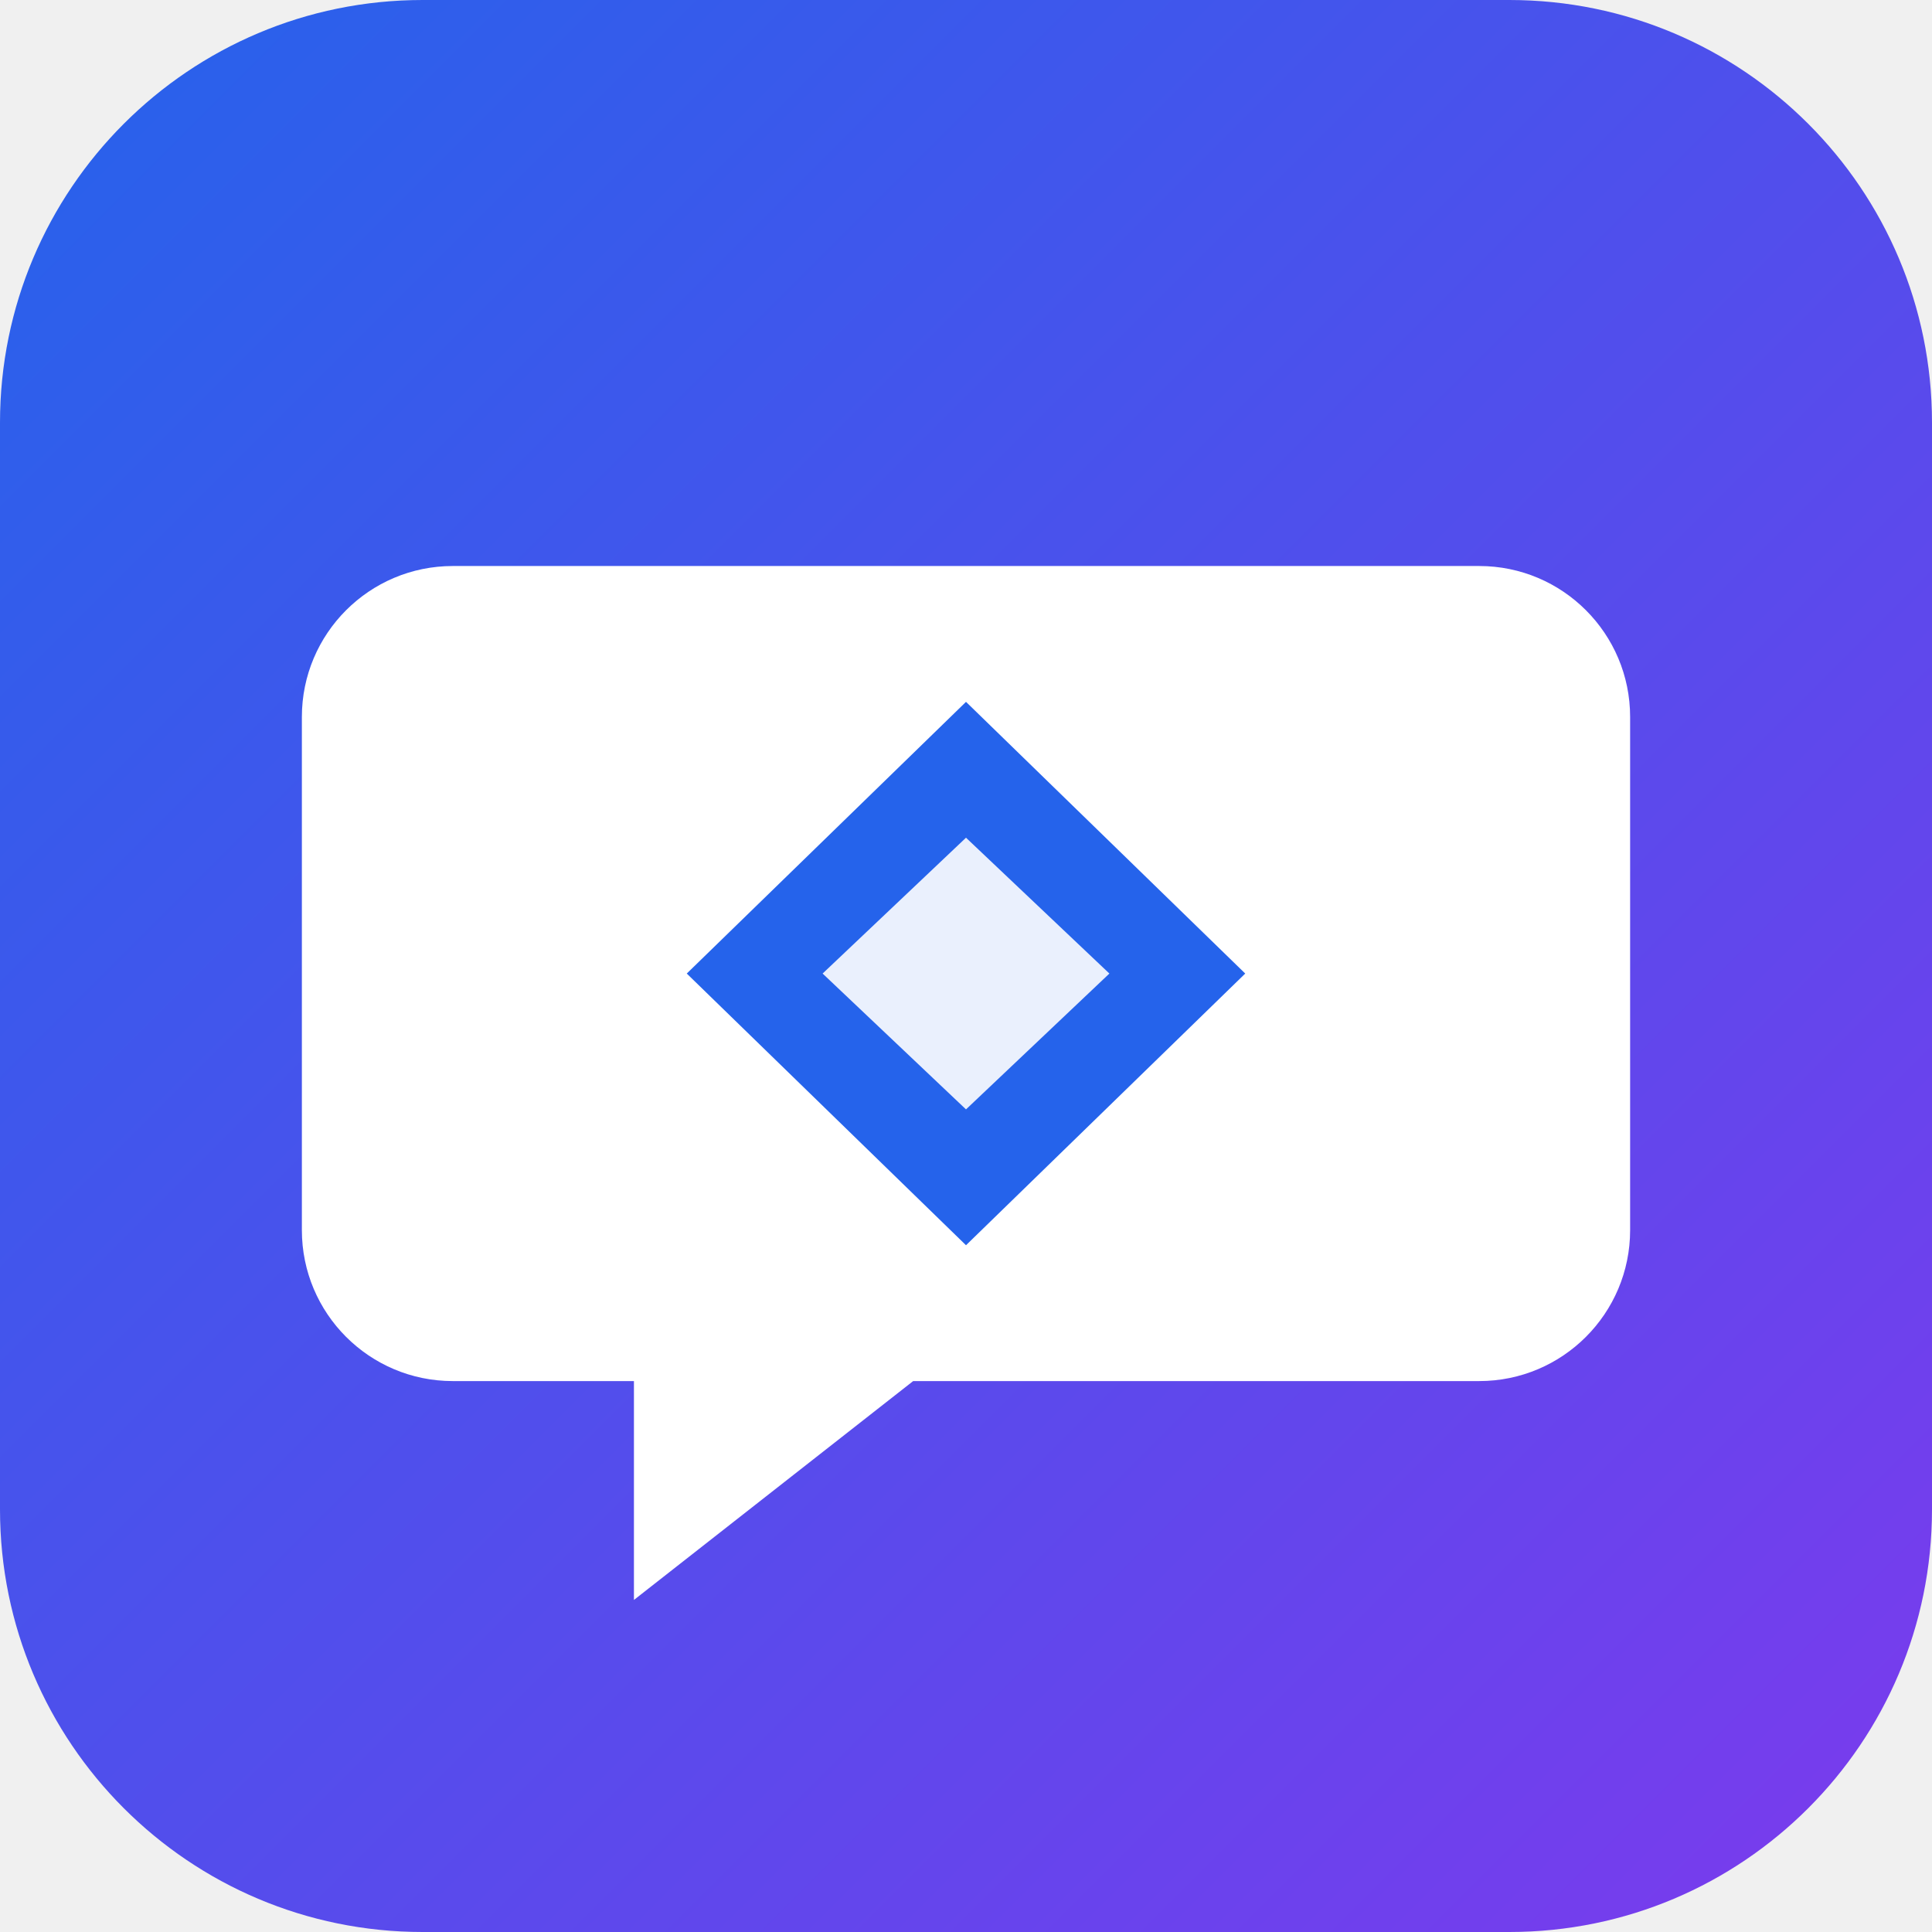
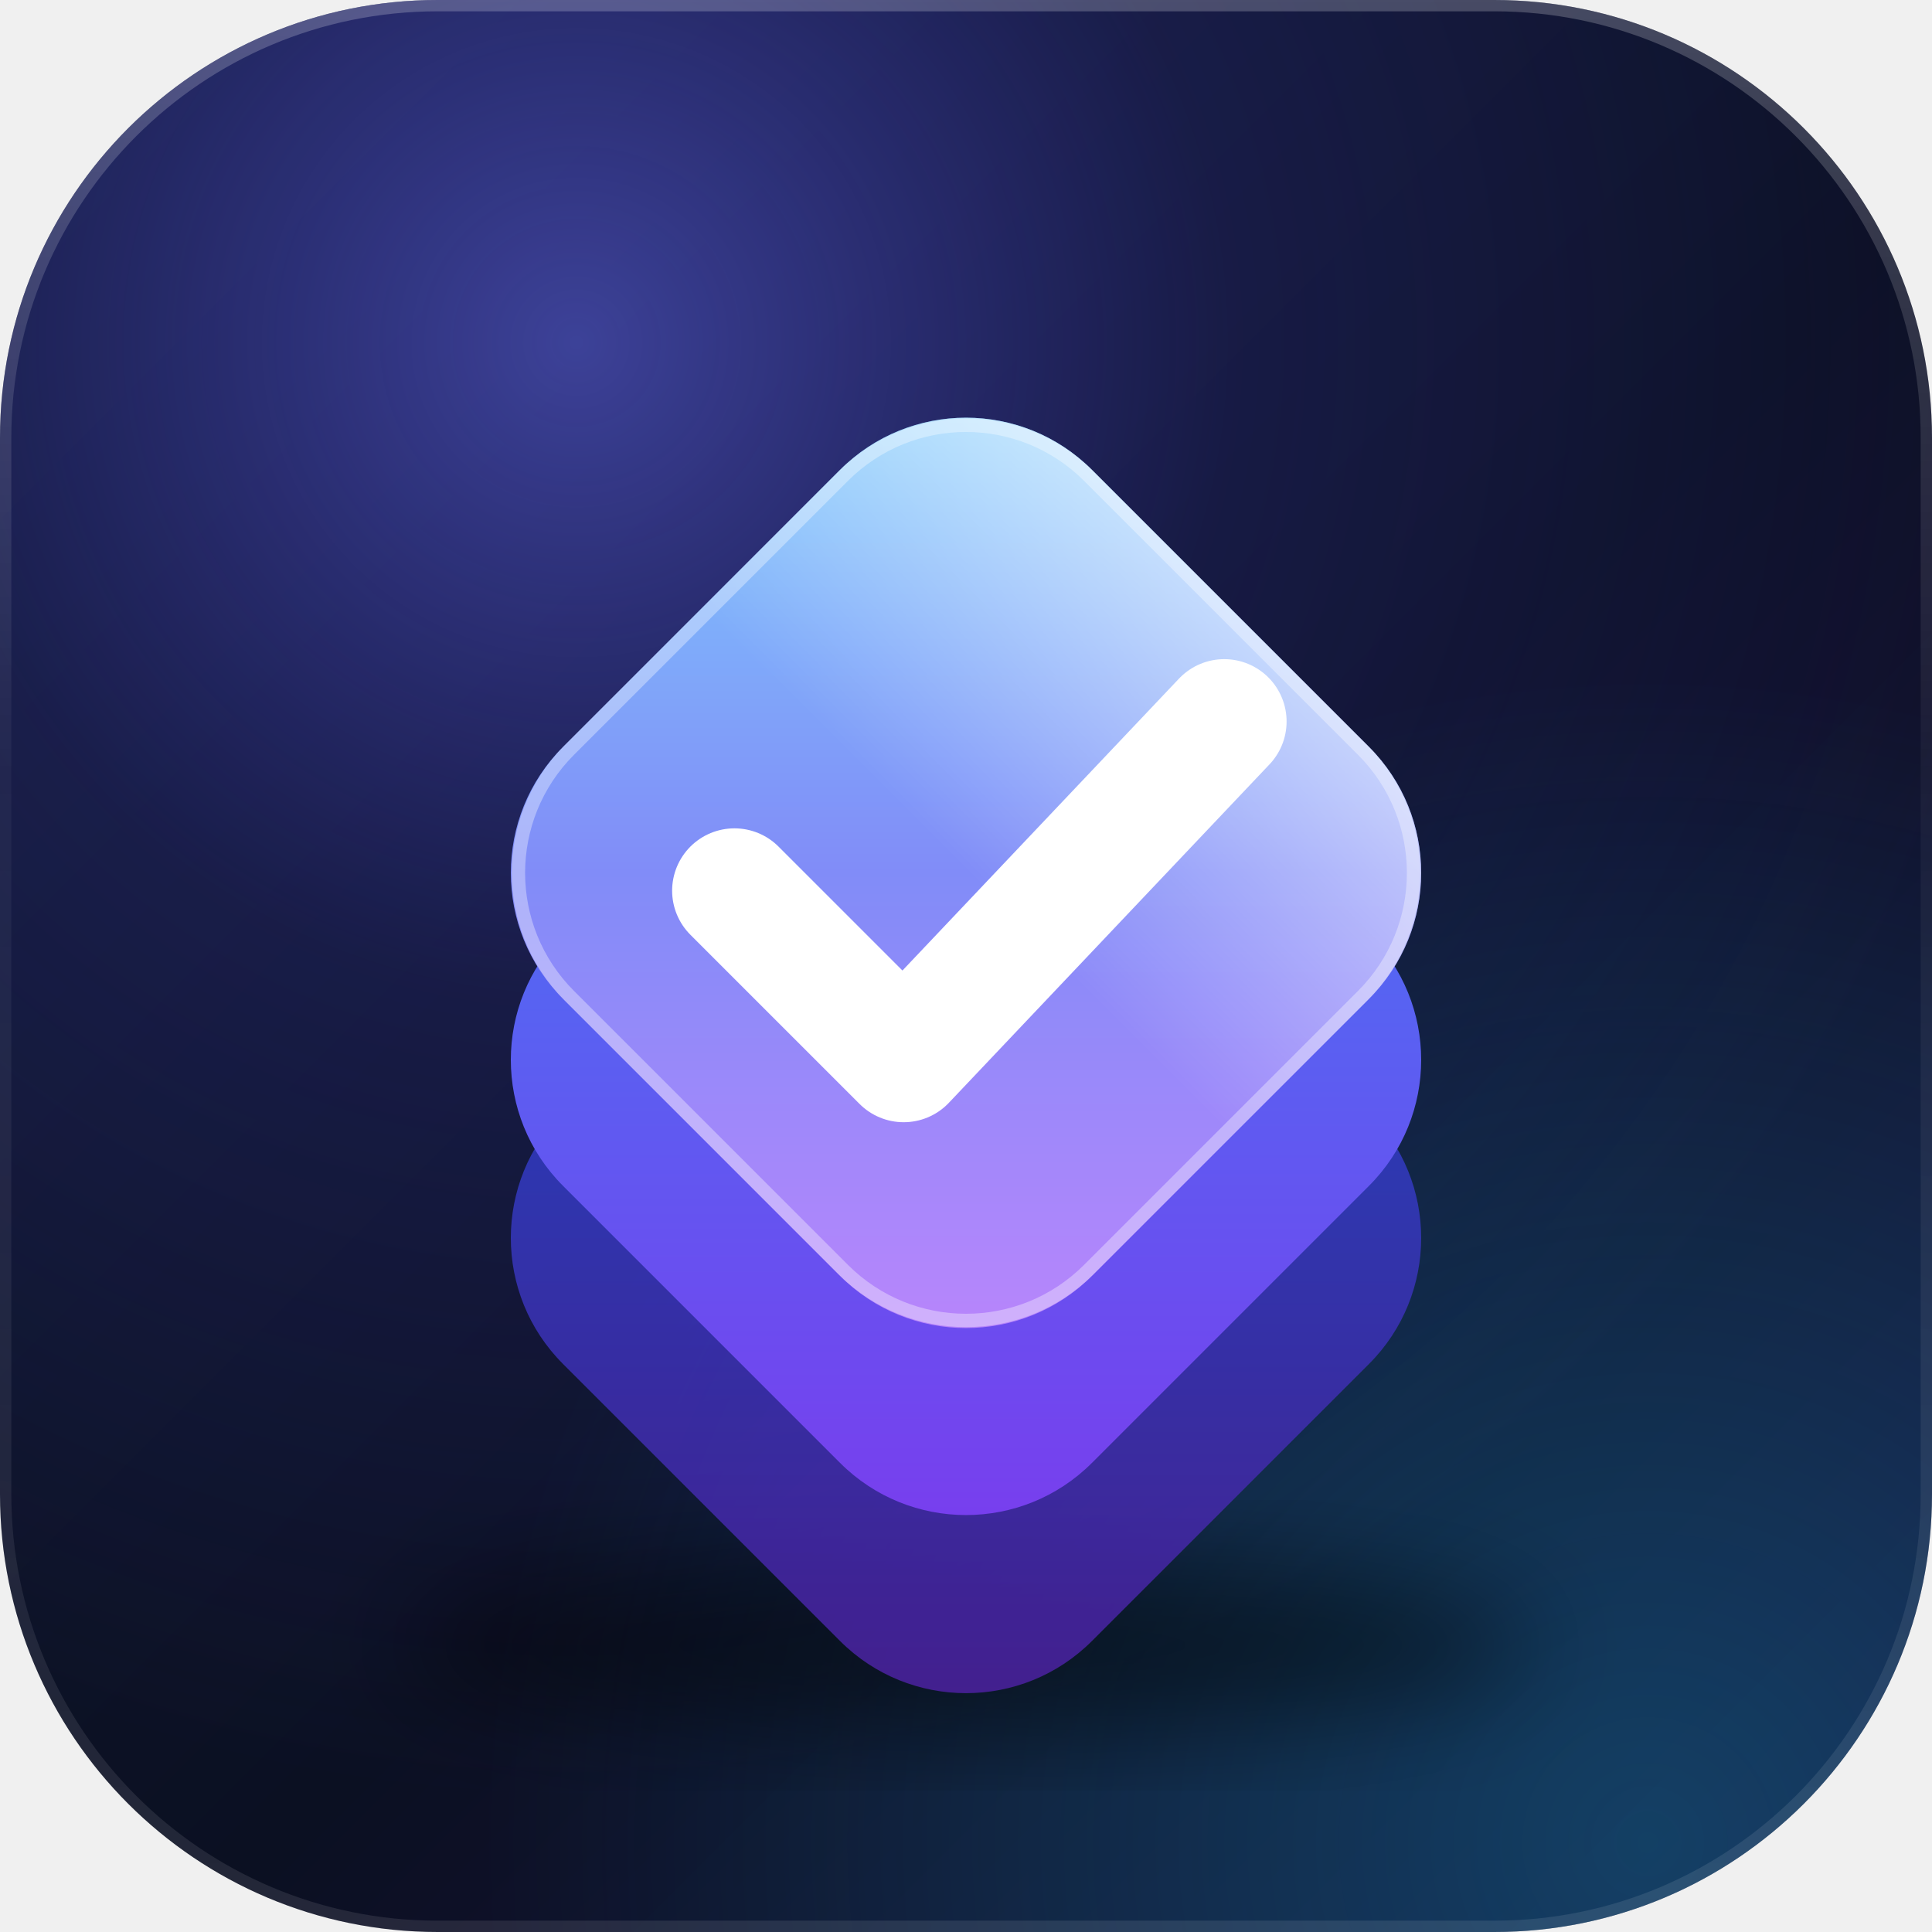
<svg xmlns="http://www.w3.org/2000/svg" viewBox="0 0 512 512">
  <defs>
-     <linearGradient id="g" x1="0" y1="0" x2="1" y2="1">
-       <stop offset="0" stop-color="#2563EB" />
-       <stop offset="1" stop-color="#7C3AED" />
+     <linearGradient id="bg" x1="0" y1="0" x2="1" y2="1">
+       <stop offset="0" stop-color="#111a33" />
+       <stop offset=".55" stop-color="#0b1022" />
+       <stop offset="1" stop-color="#1c1240" />
    </linearGradient>
+     <radialGradient id="glow" cx=".3" cy=".18" r=".75">
+       <stop offset="0" stop-color="#6366f1" stop-opacity=".55" />
+       <stop offset=".45" stop-color="#4f46e5" stop-opacity=".16" />
+       <stop offset="1" stop-color="#4f46e5" stop-opacity="0" />
+     </radialGradient>
+     <radialGradient id="glow2" cx=".85" cy=".95" r=".6">
+       <stop offset="0" stop-color="#06b6d4" stop-opacity=".28" />
+       <stop offset="1" stop-color="#06b6d4" stop-opacity="0" />
+     </radialGradient>
+     <linearGradient id="l1" x1="0" y1="0" x2="1" y2="1">
+       <stop offset="0" stop-color="#7dd3fc" />
+       <stop offset=".5" stop-color="#818cf8" />
+       <stop offset="1" stop-color="#c084fc" />
+     </linearGradient>
+     <linearGradient id="l2" x1="0" y1="0" x2="1" y2="1">
+       <stop offset="0" stop-color="#3b82f6" />
+       <stop offset="1" stop-color="#7c3aed" />
+     </linearGradient>
+     <linearGradient id="l3" x1="0" y1="0" x2="1" y2="1">
+       <stop offset="0" stop-color="#1d4ed8" />
+       <stop offset="1" stop-color="#4c1d95" />
+     </linearGradient>
+     <linearGradient id="hl" x1="0" y1="0" x2="0" y2="1">
+       <stop offset="0" stop-color="#fff" stop-opacity=".55" />
+       <stop offset=".5" stop-color="#fff" stop-opacity="0" />
+     </linearGradient>
+     <linearGradient id="rim" x1="0" y1="0" x2="0" y2="1">
+       <stop offset="0" stop-color="#fff" stop-opacity=".22" />
+       <stop offset=".4" stop-color="#fff" stop-opacity=".04" />
+       <stop offset="1" stop-color="#fff" stop-opacity=".1" />
+     </linearGradient>
+     <filter id="sh" x="-30%" y="-30%" width="160%" height="160%">
+       <feGaussianBlur stdDeviation="14" />
+     </filter>
+     <clipPath id="sq">
+       <rect width="512" height="512" rx="116" />
+     </clipPath>
  </defs>
-   <rect width="512" height="512" rx="112" fill="url(#g)" />
-   <path d="M120 150 h272 a40 40 0 0 1 40 40 v136 a40 40 0 0 1 -40 40 h-150 l-74 58 v-58 h-48 a40 40 0 0 1 -40 -40 v-136 a40 40 0 0 1 40 -40 z" fill="#fff" />
-   <polygon points="256,186 330,258 256,330 182,258" fill="#2563EB" />
-   <polygon points="256,222 294,258 256,294 218,258" fill="#fff" opacity=".9" />
+   <g clip-path="url(#sq)">
+     <rect width="512" height="512" fill="url(#bg)" />
+     <rect width="512" height="512" fill="url(#glow)" />
+     <rect width="512" height="512" fill="url(#glow2)" />
+     <ellipse cx="256" cy="436" rx="150" ry="24" fill="#000" opacity=".45" filter="url(#sh)" />
+     <g transform="translate(256 262) scale(1.18) translate(-256 -262)">
+       <rect x="-84" y="-84" width="168" height="168" rx="40" transform="translate(256 318) rotate(45)" fill="url(#l3)" opacity=".9" />
+       <rect x="-84" y="-84" width="168" height="168" rx="40" transform="translate(256 278) rotate(45)" fill="url(#l2)" />
+       <rect x="-84" y="-84" width="168" height="168" rx="40" transform="translate(256 236) rotate(45)" fill="url(#l1)" />
+       <rect x="-84" y="-84" width="168" height="168" rx="40" transform="translate(256 236) rotate(45)" fill="url(#hl)" />
+       <rect x="-82.5" y="-82.5" width="165" height="165" rx="39" transform="translate(256 236) rotate(45)" fill="none" stroke="#fff" stroke-opacity=".35" stroke-width="3" />
+       <path d="M204 240 l38 38 l72 -76" fill="none" stroke="#fff" stroke-width="28" stroke-linecap="round" stroke-linejoin="round" />
+     </g>
+   </g>
+   <rect x="1.5" y="1.5" width="509" height="509" rx="114.5" fill="none" stroke="url(#rim)" stroke-width="3" />
</svg>
